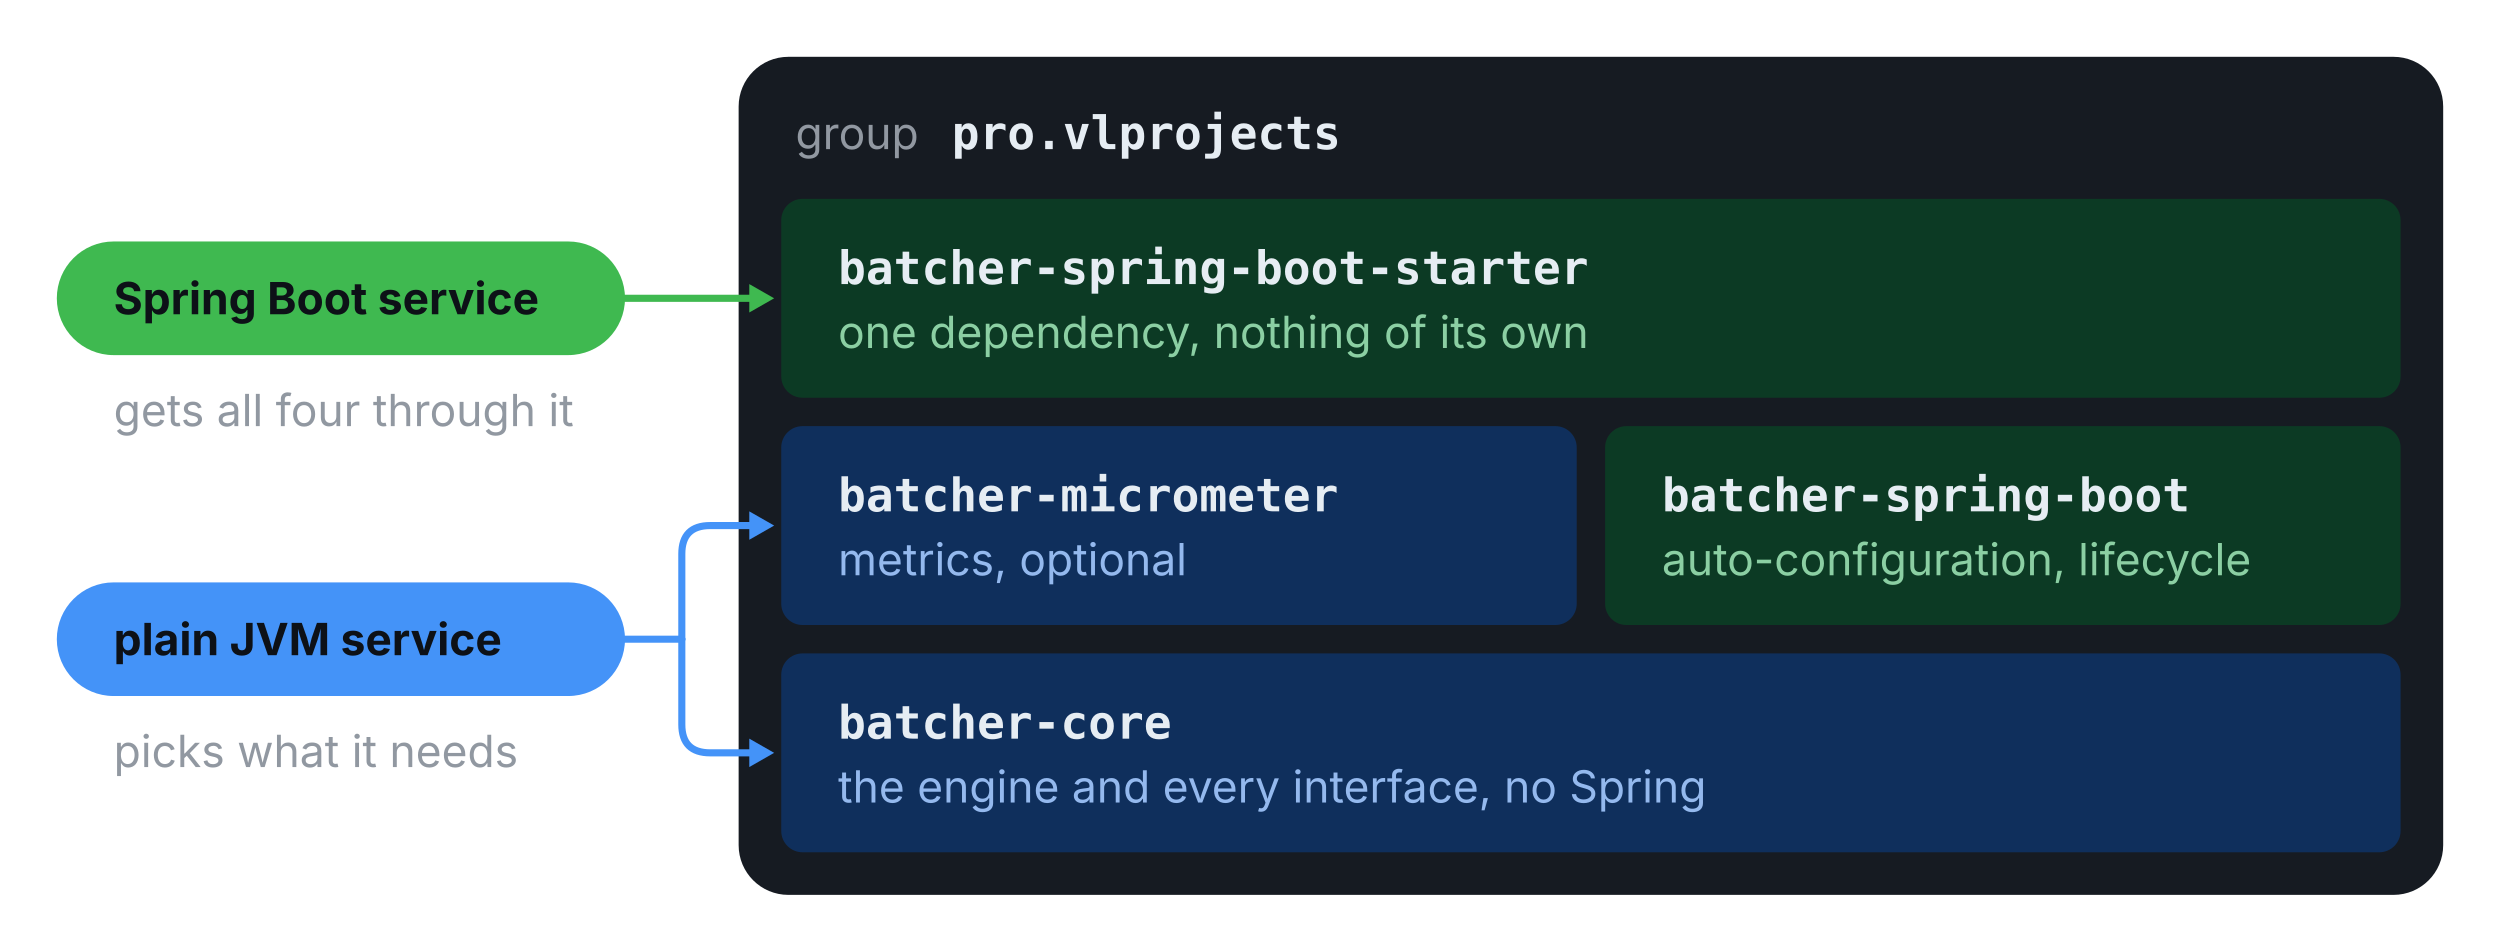
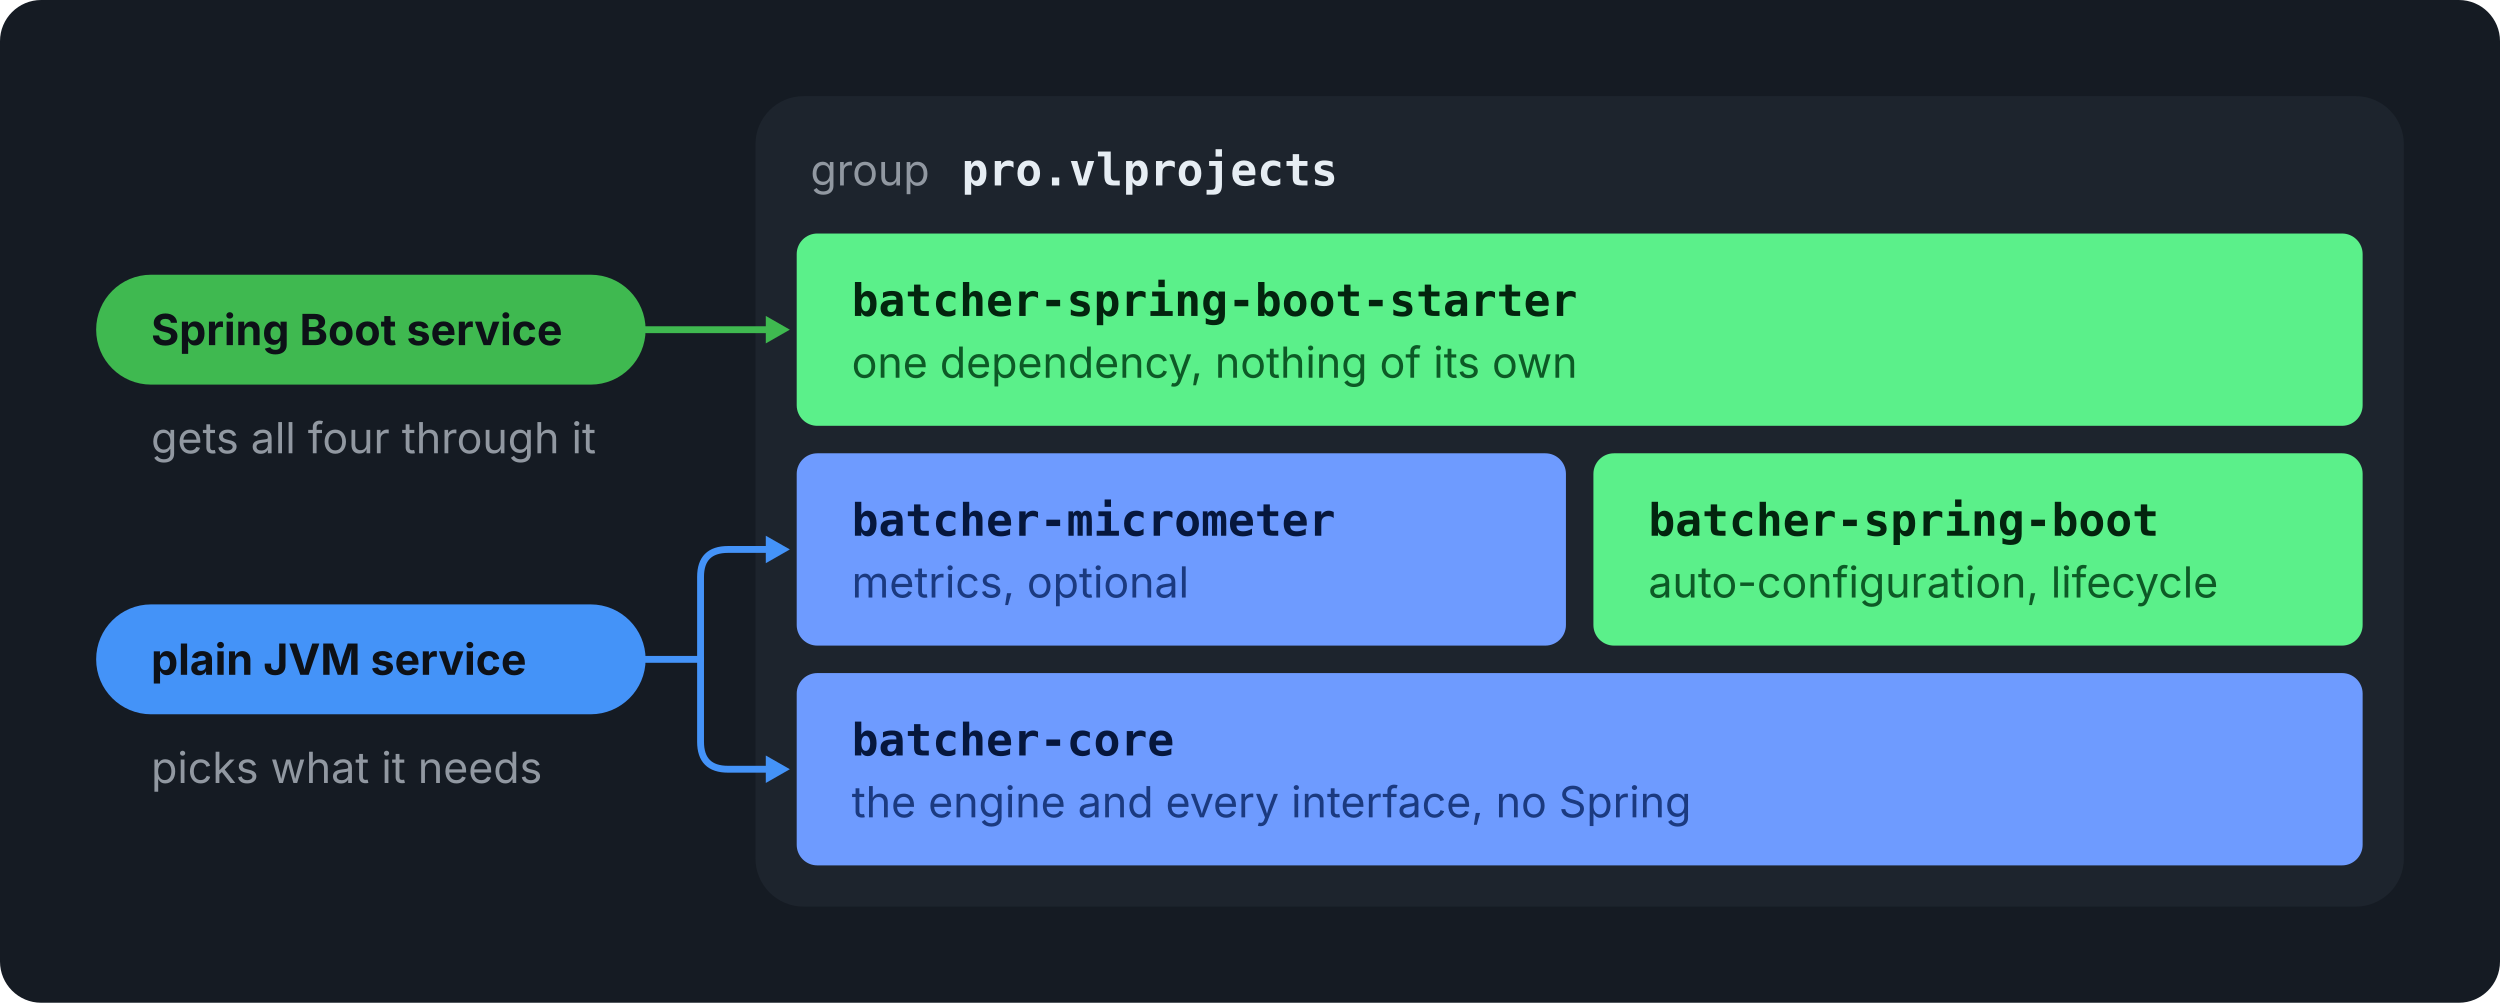
- <svg xmlns="http://www.w3.org/2000/svg" viewBox="0 0 704 268" width="704" height="268" role="img">
-   <rect x="208.0" y="16.0" width="480.0" height="236.0" rx="14" fill="#161B22" />
-   <text x="224.0" y="42.0" font-family="-apple-system, BlinkMacSystemFont, 'Segoe UI', Inter, Helvetica, Arial, sans-serif" font-size="12.5" font-weight="400" fill="#9198A1" text-anchor="start">group</text>
-   <text x="268.0" y="42.0" font-family="ui-monospace, SFMono-Regular, 'SF Mono', Menlo, Consolas, monospace" font-size="13" font-weight="600" fill="#E6EDF3" text-anchor="start">pro.vlprojects</text>
-   <rect x="220.0" y="56.0" width="456.0" height="56.0" rx="6" fill="#0C3A24" />
-   <text x="236.0" y="80.0" font-family="ui-monospace, SFMono-Regular, 'SF Mono', Menlo, Consolas, monospace" font-size="13" font-weight="600" fill="#E6EDF3" text-anchor="start">batcher-spring-boot-starter</text>
-   <text x="236.0" y="98.0" font-family="-apple-system, BlinkMacSystemFont, 'Segoe UI', Inter, Helvetica, Arial, sans-serif" font-size="12.5" font-weight="400" fill="#8BCFA3" text-anchor="start">one dependency, nothing of its own</text>
-   <rect x="220.0" y="120.0" width="224.0" height="56.0" rx="6" fill="#0F2F5C" />
-   <text x="236.0" y="144.0" font-family="ui-monospace, SFMono-Regular, 'SF Mono', Menlo, Consolas, monospace" font-size="13" font-weight="600" fill="#E6EDF3" text-anchor="start">batcher-micrometer</text>
-   <text x="236.0" y="162.0" font-family="-apple-system, BlinkMacSystemFont, 'Segoe UI', Inter, Helvetica, Arial, sans-serif" font-size="12.5" font-weight="400" fill="#94B9EE" text-anchor="start">metrics, optional</text>
-   <rect x="452.0" y="120.0" width="224.0" height="56.0" rx="6" fill="#0C3A24" />
-   <text x="468.0" y="144.0" font-family="ui-monospace, SFMono-Regular, 'SF Mono', Menlo, Consolas, monospace" font-size="13" font-weight="600" fill="#E6EDF3" text-anchor="start">batcher-spring-boot</text>
-   <text x="468.0" y="162.0" font-family="-apple-system, BlinkMacSystemFont, 'Segoe UI', Inter, Helvetica, Arial, sans-serif" font-size="12.5" font-weight="400" fill="#8BCFA3" text-anchor="start">auto-configuration, lifecycle</text>
-   <rect x="220.0" y="184.0" width="456.0" height="56.0" rx="6" fill="#0F2F5C" />
-   <text x="236.0" y="208.0" font-family="ui-monospace, SFMono-Regular, 'SF Mono', Menlo, Consolas, monospace" font-size="13" font-weight="600" fill="#E6EDF3" text-anchor="start">batcher-core</text>
-   <text x="236.0" y="226.0" font-family="-apple-system, BlinkMacSystemFont, 'Segoe UI', Inter, Helvetica, Arial, sans-serif" font-size="12.5" font-weight="400" fill="#94B9EE" text-anchor="start">the engine and every interface, no Spring</text>
-   <rect x="16.0" y="68.0" width="160.0" height="32.0" rx="16" fill="#3FB950" />
-   <text x="32.0" y="88.5" font-family="-apple-system, BlinkMacSystemFont, 'Segoe UI', Inter, Helvetica, Arial, sans-serif" font-size="12.5" font-weight="650" fill="#0D1117" text-anchor="start">Spring Boot service</text>
-   <text x="32.0" y="120.0" font-family="-apple-system, BlinkMacSystemFont, 'Segoe UI', Inter, Helvetica, Arial, sans-serif" font-size="12.5" font-weight="400" fill="#9198A1" text-anchor="start">gets all four through it</text>
-   <path d="M176,84.0 L212,84.0" stroke="#3FB950" stroke-width="2" fill="none" stroke-linecap="round" stroke-linejoin="round" />
-   <path d="M211,80.0 L218,84.0 L211,88.0 Z" fill="#3FB950" />
-   <rect x="16.0" y="164.0" width="160.0" height="32.0" rx="16" fill="#4493F8" />
-   <text x="32.0" y="184.5" font-family="-apple-system, BlinkMacSystemFont, 'Segoe UI', Inter, Helvetica, Arial, sans-serif" font-size="12.5" font-weight="650" fill="#0D1117" text-anchor="start">plain JVM service</text>
-   <text x="32.0" y="216.0" font-family="-apple-system, BlinkMacSystemFont, 'Segoe UI', Inter, Helvetica, Arial, sans-serif" font-size="12.5" font-weight="400" fill="#9198A1" text-anchor="start">picks what it needs</text>
-   <path d="M176,180.0 L192,180.0" stroke="#4493F8" stroke-width="2" fill="none" stroke-linecap="round" stroke-linejoin="round" />
-   <path d="M192,180.0 L192,156.0 Q192,148.0 200,148.0 L212,148.0" stroke="#4493F8" stroke-width="2" fill="none" stroke-linecap="round" stroke-linejoin="round" />
-   <path d="M211,144.0 L218,148.0 L211,152.0 Z" fill="#4493F8" />
-   <path d="M192,180.0 L192,204.0 Q192,212.0 200,212.0 L212,212.0" stroke="#4493F8" stroke-width="2" fill="none" stroke-linecap="round" stroke-linejoin="round" />
-   <path d="M211,208.0 L218,212.0 L211,216.0 Z" fill="#4493F8" />
+ <svg xmlns="http://www.w3.org/2000/svg" viewBox="0 0 728 292" width="728" height="292" role="img">
+   <rect width="728" height="292" rx="12" fill="#151B23" />
+   <g transform="translate(12,12)">
+     <rect x="208.0" y="16.0" width="480.0" height="236.0" rx="14" fill="#1D242D" />
+     <text x="224.0" y="42.0" font-family="-apple-system, BlinkMacSystemFont, 'Segoe UI', Inter, Helvetica, Arial, sans-serif" font-size="12.5" font-weight="400" fill="#9198A1" text-anchor="start">group</text>
+     <text x="268.0" y="42.0" font-family="ui-monospace, SFMono-Regular, 'SF Mono', Menlo, Consolas, monospace" font-size="13" font-weight="600" fill="#E6EDF3" text-anchor="start">pro.vlprojects</text>
+     <rect x="220.0" y="56.0" width="456.0" height="56.0" rx="6" fill="#5BF08A" />
+     <text x="236.0" y="80.0" font-family="ui-monospace, SFMono-Regular, 'SF Mono', Menlo, Consolas, monospace" font-size="13" font-weight="600" fill="#03240E" text-anchor="start">batcher-spring-boot-starter</text>
+     <text x="236.0" y="98.0" font-family="-apple-system, BlinkMacSystemFont, 'Segoe UI', Inter, Helvetica, Arial, sans-serif" font-size="12.5" font-weight="400" fill="#0D5A26" text-anchor="start">one dependency, nothing of its own</text>
+     <rect x="220.0" y="120.0" width="224.0" height="56.0" rx="6" fill="#6E9BFF" />
+     <text x="236.0" y="144.0" font-family="ui-monospace, SFMono-Regular, 'SF Mono', Menlo, Consolas, monospace" font-size="13" font-weight="600" fill="#06173D" text-anchor="start">batcher-micrometer</text>
+     <text x="236.0" y="162.0" font-family="-apple-system, BlinkMacSystemFont, 'Segoe UI', Inter, Helvetica, Arial, sans-serif" font-size="12.5" font-weight="400" fill="#1B3A80" text-anchor="start">metrics, optional</text>
+     <rect x="452.0" y="120.0" width="224.0" height="56.0" rx="6" fill="#5BF08A" />
+     <text x="468.0" y="144.0" font-family="ui-monospace, SFMono-Regular, 'SF Mono', Menlo, Consolas, monospace" font-size="13" font-weight="600" fill="#03240E" text-anchor="start">batcher-spring-boot</text>
+     <text x="468.0" y="162.0" font-family="-apple-system, BlinkMacSystemFont, 'Segoe UI', Inter, Helvetica, Arial, sans-serif" font-size="12.5" font-weight="400" fill="#0D5A26" text-anchor="start">auto-configuration, lifecycle</text>
+     <rect x="220.0" y="184.0" width="456.0" height="56.0" rx="6" fill="#6E9BFF" />
+     <text x="236.0" y="208.0" font-family="ui-monospace, SFMono-Regular, 'SF Mono', Menlo, Consolas, monospace" font-size="13" font-weight="600" fill="#06173D" text-anchor="start">batcher-core</text>
+     <text x="236.0" y="226.0" font-family="-apple-system, BlinkMacSystemFont, 'Segoe UI', Inter, Helvetica, Arial, sans-serif" font-size="12.5" font-weight="400" fill="#1B3A80" text-anchor="start">the engine and every interface, no Spring</text>
+     <rect x="16.0" y="68.0" width="160.0" height="32.0" rx="16" fill="#3FB950" />
+     <text x="32.0" y="88.5" font-family="-apple-system, BlinkMacSystemFont, 'Segoe UI', Inter, Helvetica, Arial, sans-serif" font-size="12.5" font-weight="650" fill="#0D1117" text-anchor="start">Spring Boot service</text>
+     <text x="32.0" y="120.0" font-family="-apple-system, BlinkMacSystemFont, 'Segoe UI', Inter, Helvetica, Arial, sans-serif" font-size="12.5" font-weight="400" fill="#9198A1" text-anchor="start">gets all four through it</text>
+     <path d="M176,84.0 L212,84.0" stroke="#3FB950" stroke-width="2" fill="none" stroke-linecap="round" stroke-linejoin="round" />
+     <path d="M211,80.0 L218,84.0 L211,88.0 Z" fill="#3FB950" />
+     <rect x="16.0" y="164.0" width="160.0" height="32.0" rx="16" fill="#4493F8" />
+     <text x="32.0" y="184.5" font-family="-apple-system, BlinkMacSystemFont, 'Segoe UI', Inter, Helvetica, Arial, sans-serif" font-size="12.5" font-weight="650" fill="#0D1117" text-anchor="start">plain JVM service</text>
+     <text x="32.0" y="216.0" font-family="-apple-system, BlinkMacSystemFont, 'Segoe UI', Inter, Helvetica, Arial, sans-serif" font-size="12.5" font-weight="400" fill="#9198A1" text-anchor="start">picks what it needs</text>
+     <path d="M176,180.0 L192,180.0" stroke="#4493F8" stroke-width="2" fill="none" stroke-linecap="round" stroke-linejoin="round" />
+     <path d="M192,180.0 L192,156.0 Q192,148.0 200,148.0 L212,148.0" stroke="#4493F8" stroke-width="2" fill="none" stroke-linecap="round" stroke-linejoin="round" />
+     <path d="M211,144.0 L218,148.0 L211,152.0 Z" fill="#4493F8" />
+     <path d="M192,180.0 L192,204.0 Q192,212.0 200,212.0 L212,212.0" stroke="#4493F8" stroke-width="2" fill="none" stroke-linecap="round" stroke-linejoin="round" />
+     <path d="M211,208.0 L218,212.0 L211,216.0 Z" fill="#4493F8" />
+   </g>
</svg>
